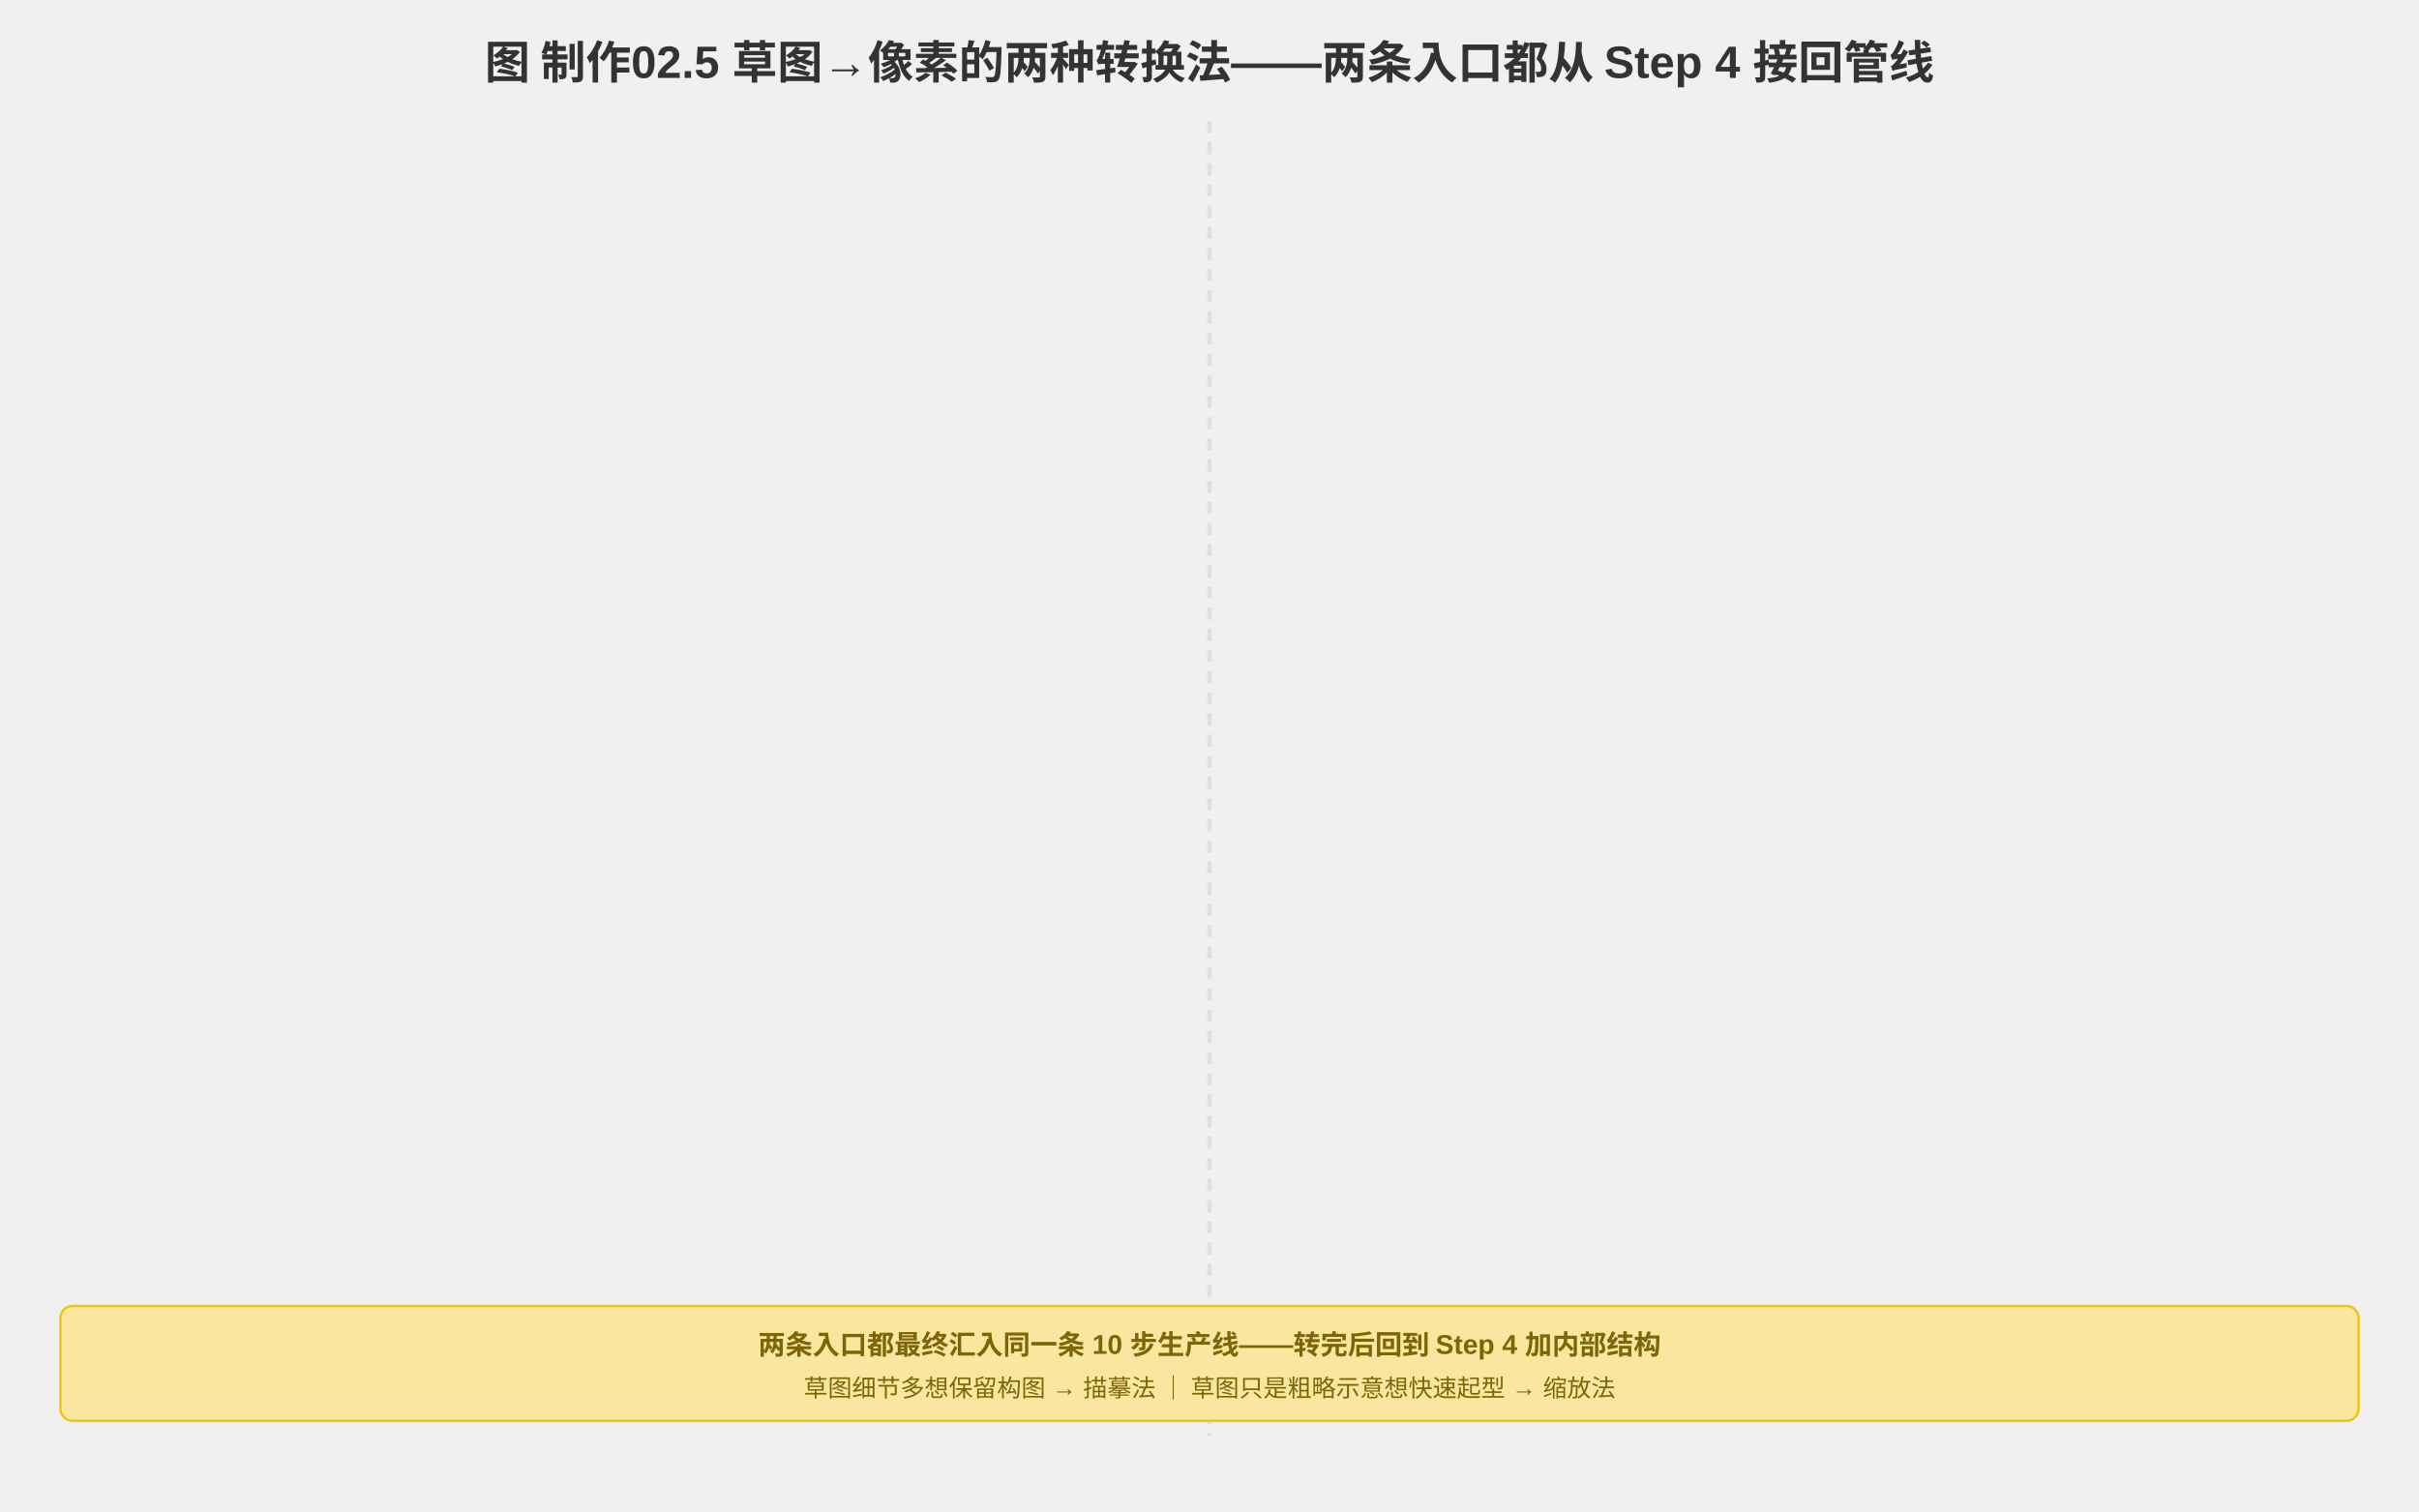
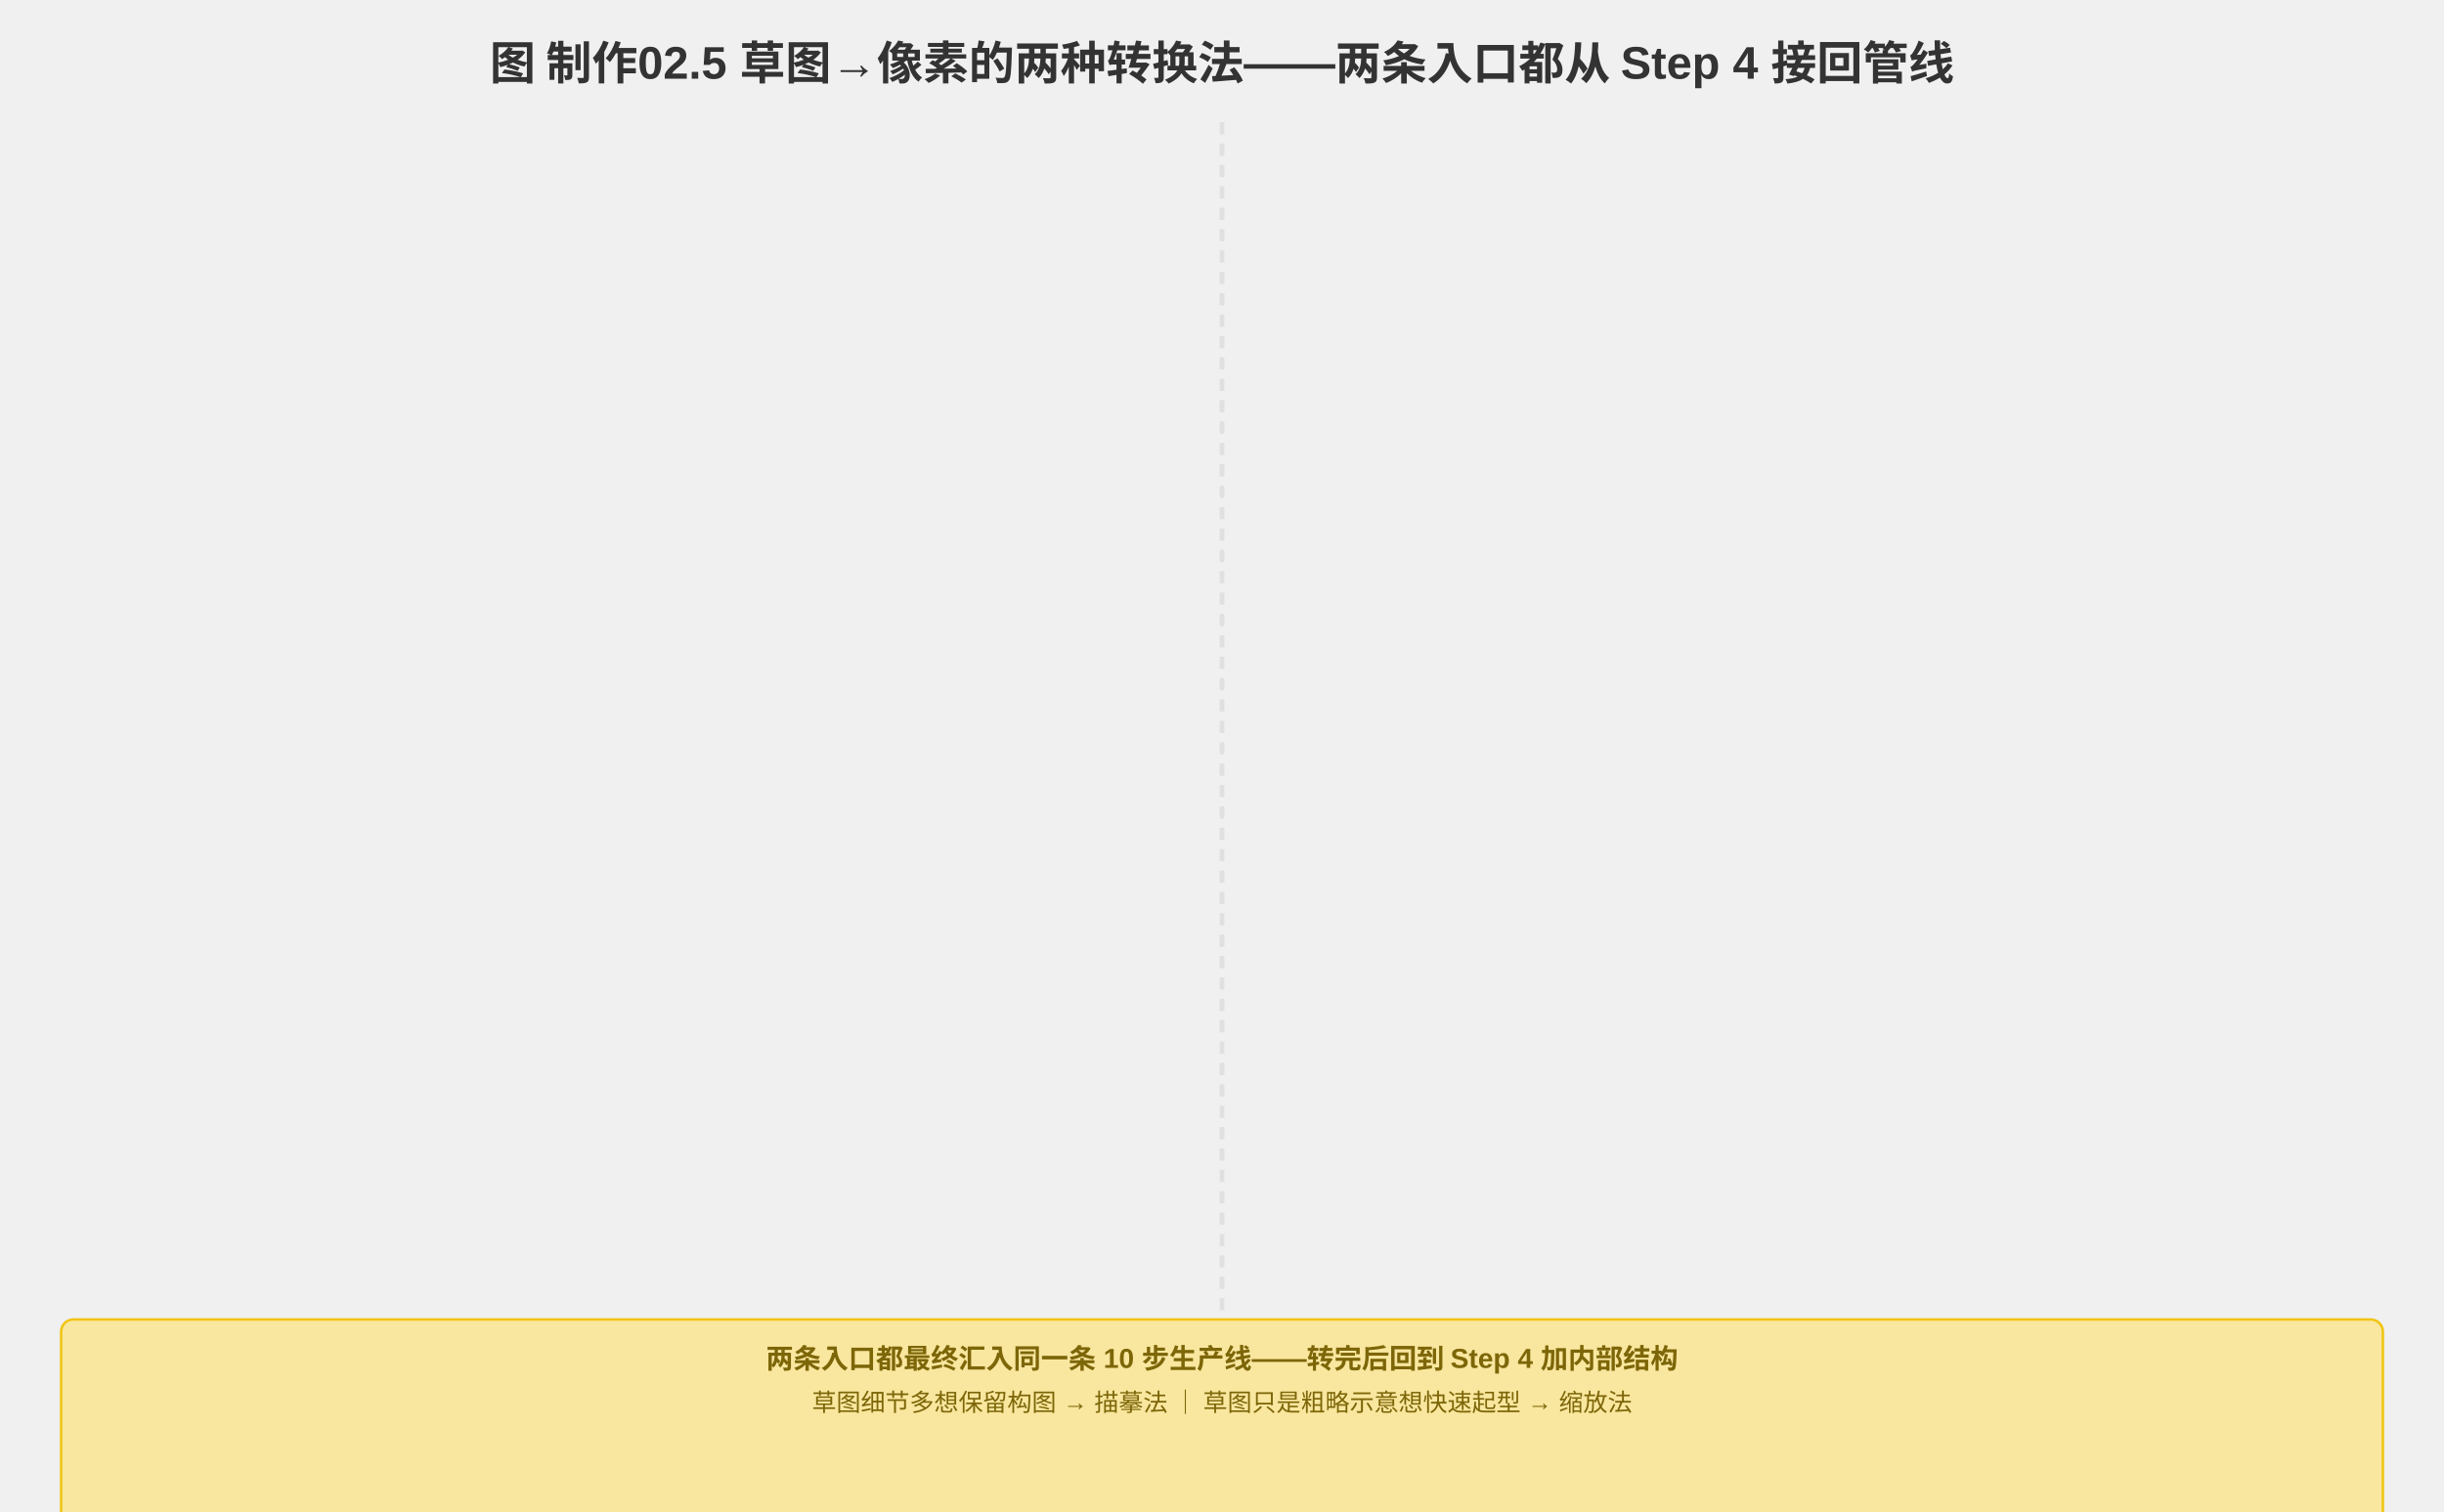
- <svg xmlns="http://www.w3.org/2000/svg" viewBox="0 0 800 500" width="800" height="500">
+ <svg xmlns="http://www.w3.org/2000/svg" viewBox="0.0 0.0 800.0 495" width="800" height="495">
  <style>
    text { font-family: 'PingFang SC','Microsoft YaHei',Arial,sans-serif; }
    .title { font-size: 15px; font-weight: bold; fill: #333; }
    .col-header { font-size: 13px; font-weight: bold; fill: #fff; text-anchor: middle; }
    .col-sub { font-size: 9px; fill: #fff; text-anchor: middle; opacity: 0.85; }
    .step-label { font-size: 9.5px; fill: #333; text-anchor: middle; font-weight: bold; }
    .step-desc { font-size: 8px; fill: #666; text-anchor: middle; }
    .arrow-label { font-size: 8.5px; fill: #E74C3C; font-weight: bold; text-anchor: middle; }
    .analogy-title { font-size: 9px; font-weight: bold; fill: #E74C3C; }
    .analogy-text { font-size: 8px; fill: #555; }
    .panel { fill: #FAFAFA; stroke: #ccc; stroke-width: 0.8; }
    .sketch { fill: none; stroke: #888; stroke-width: 1.5; }
    .pixel-fill { fill: #555; }
    .pixel-fill-2 { fill: #888; }
    .pixel-fill-3 { fill: #aaa; }
    .grid-line { stroke: #ddd; stroke-width: 0.3; }
    .layer-line { stroke: #3498DB; stroke-width: 1.5; fill: none; }
  </style>
  <text x="400" y="26" class="title" text-anchor="middle">图 制作02.5  草图→像素的两种转换法——两条入口都从 Step 4 接回管线</text>
  <line x1="400" y1="40" x2="400" y2="475" stroke="#E0E0E0" stroke-width="1.5" stroke-dasharray="4,3" />
  <g transform="translate(20, 432)">
-     <rect x="0" y="0" width="760" height="38" fill="#F9E79F" stroke="#F1C40F" stroke-width="0.8" rx="4" />
+     <rect x="0" y="0" width="760" height="495" fill="#F9E79F" stroke="#F1C40F" stroke-width="0.8" rx="4" />
    <text x="380" y="16" style="font-size:9px; fill:#7D6608; text-anchor:middle; font-weight:bold;">两条入口都最终汇入同一条 10 步生产线——转完后回到 Step 4 加内部结构</text>
    <text x="380" y="30" style="font-size:8px; fill:#7D6608; text-anchor:middle;">草图细节多想保留构图 → 描摹法 ｜ 草图只是粗略示意想快速起型 → 缩放法</text>
  </g>
</svg>
